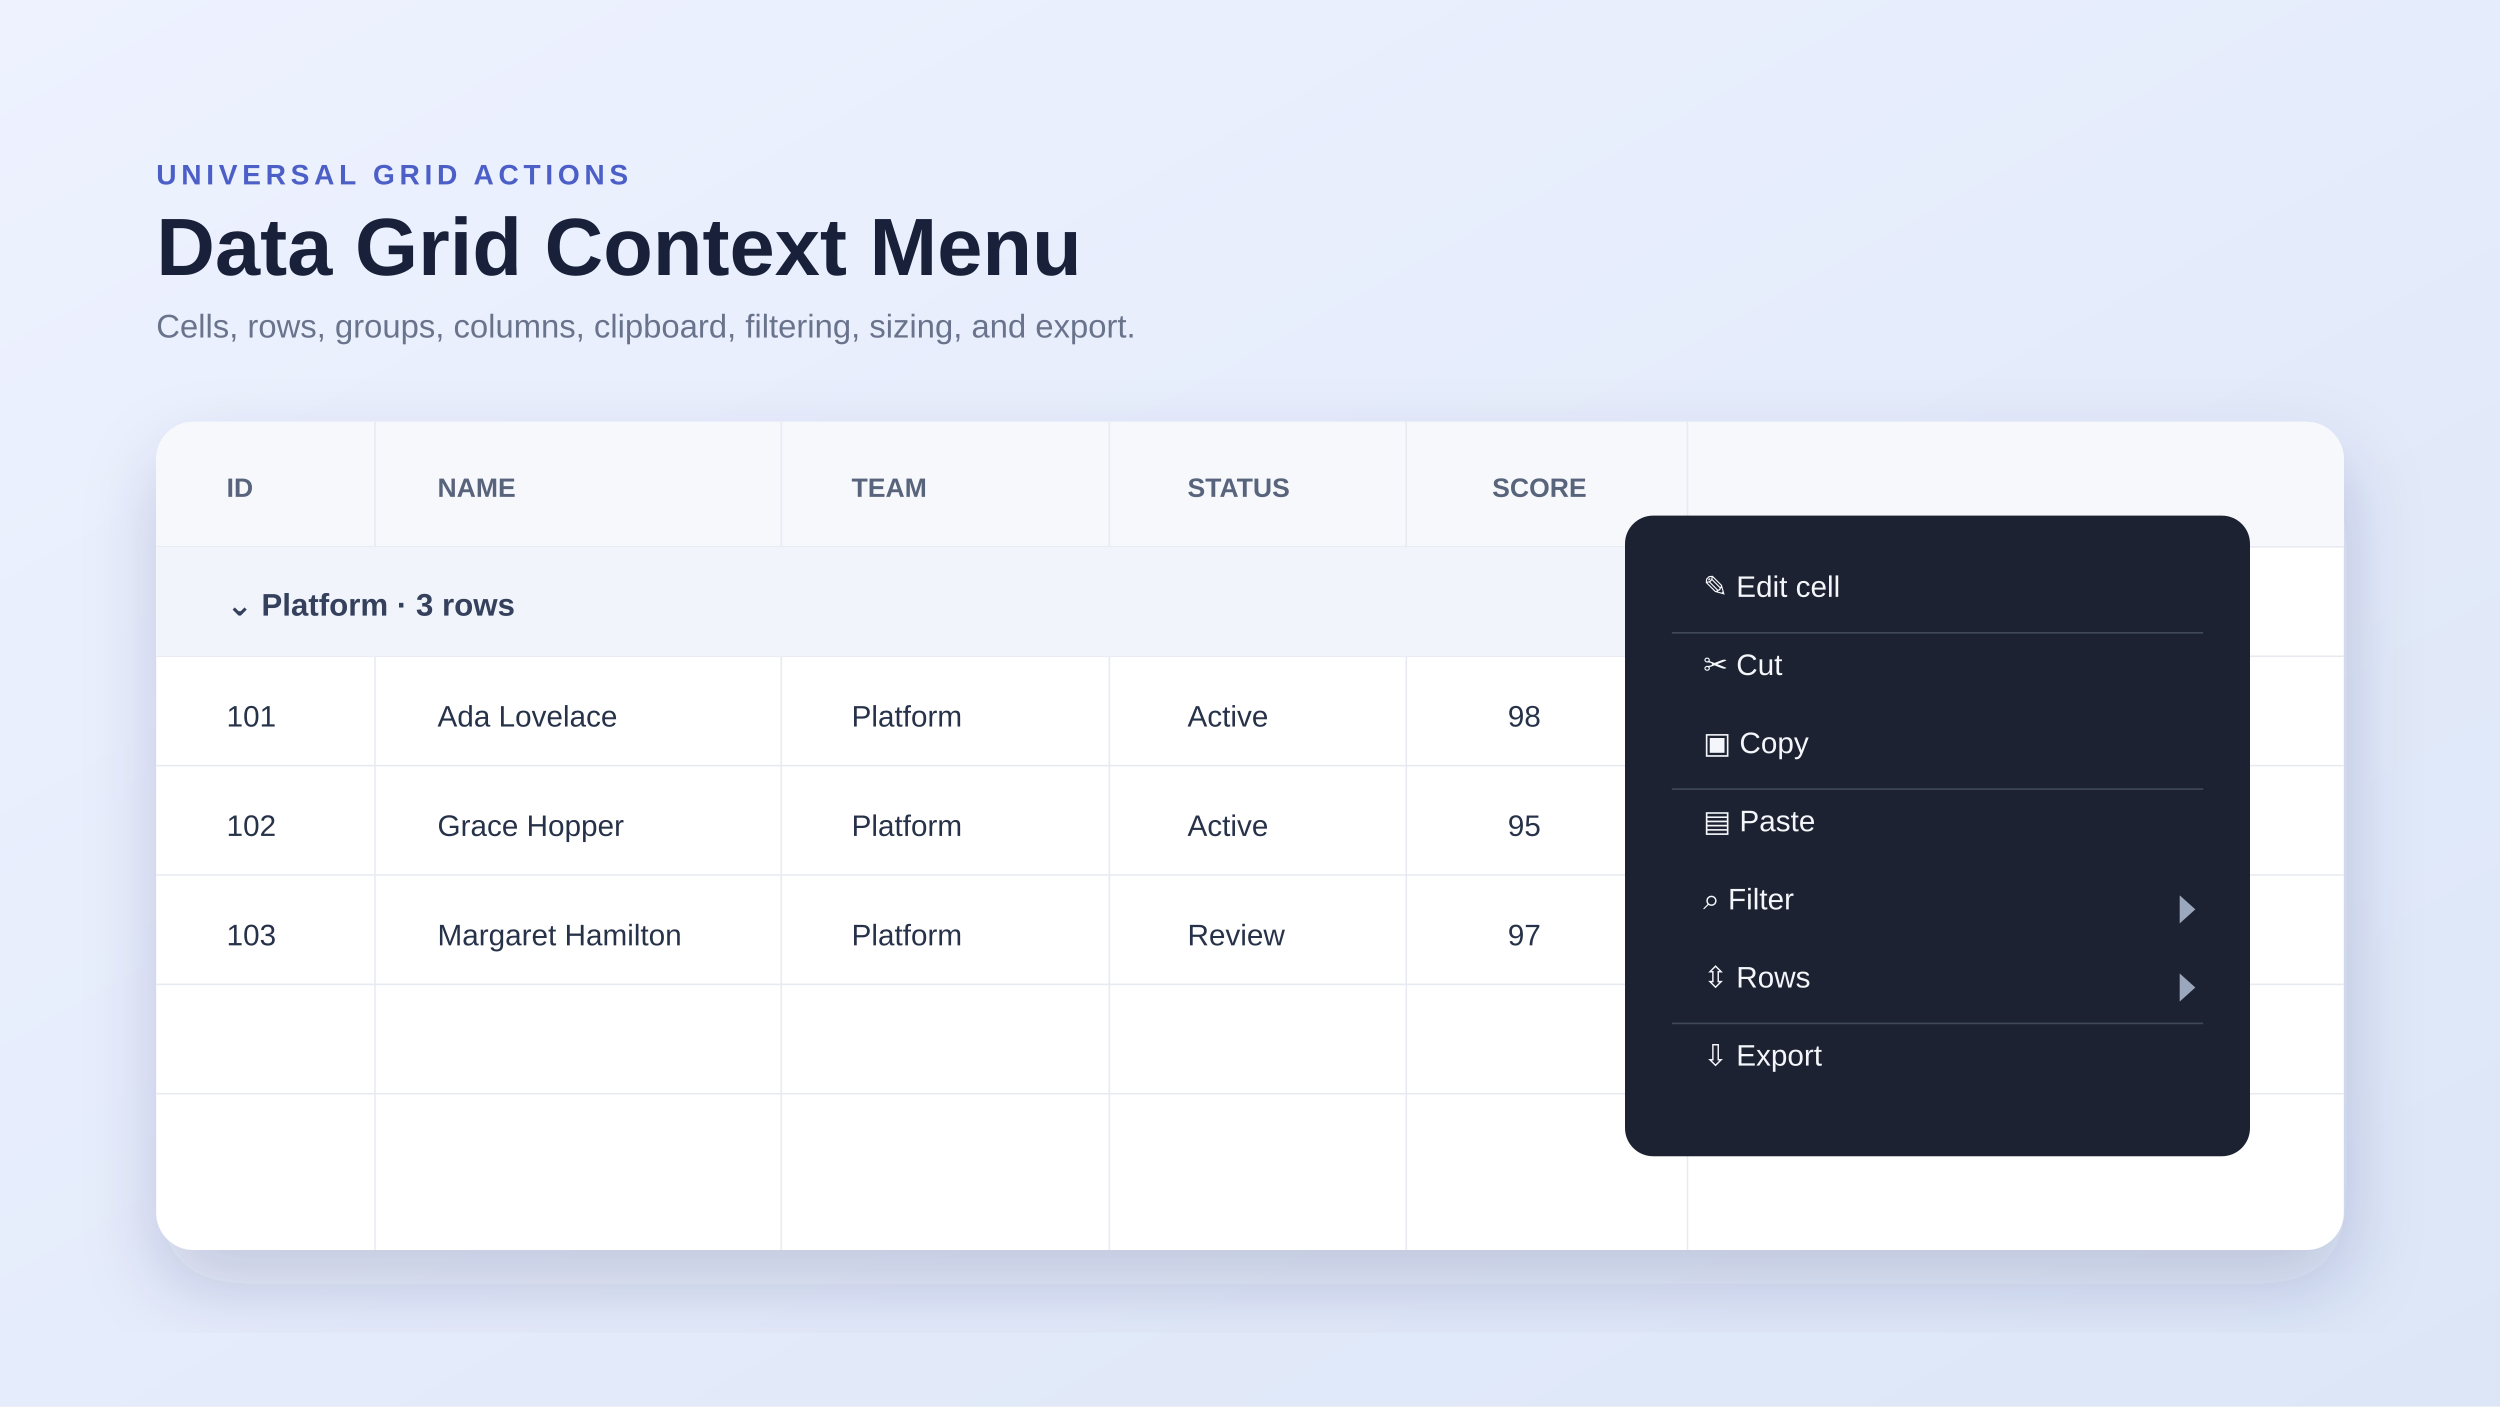
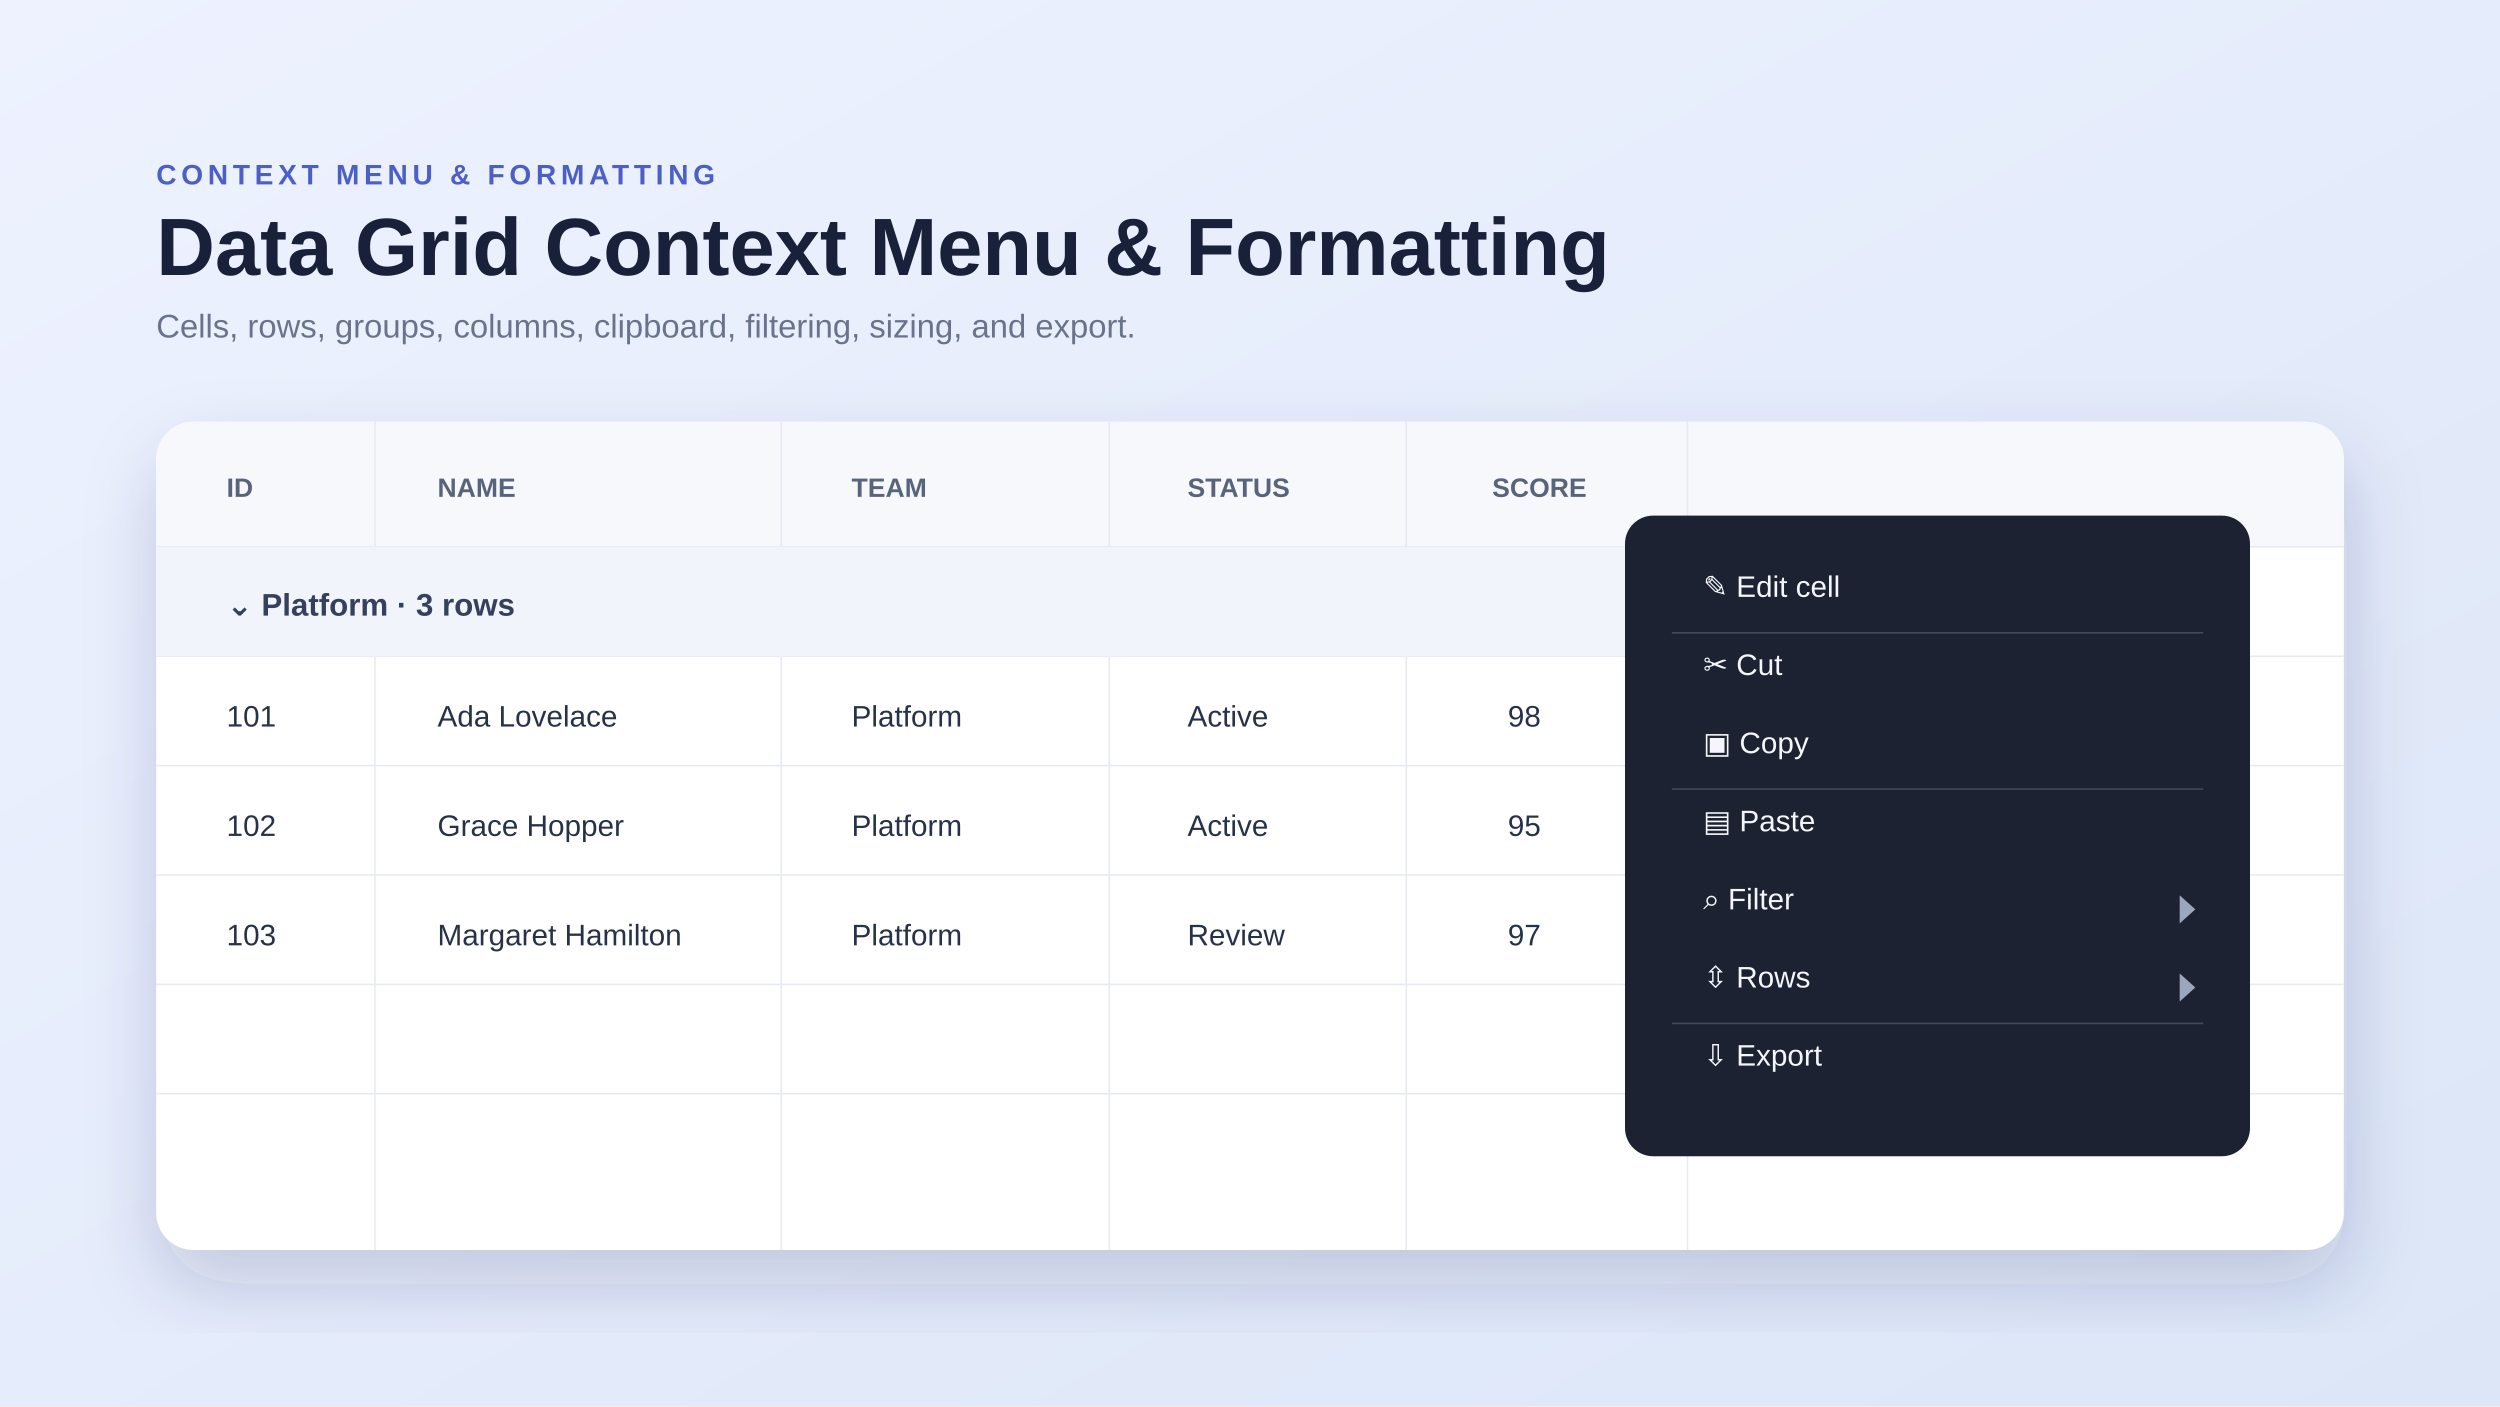
<svg xmlns="http://www.w3.org/2000/svg" width="1600" height="900" viewBox="0 0 1600 900" role="img" aria-labelledby="title desc">
  <defs>
    <linearGradient id="bg" x2="1" y2="1">
      <stop stop-color="#eef2ff" />
      <stop offset="1" stop-color="#dce6f7" />
    </linearGradient>
    <filter id="shadow">
      <feDropShadow dy="22" stdDeviation="24" flood-color="#22305e" flood-opacity=".18" />
    </filter>
  </defs>
  <rect width="1600" height="900" fill="url(#bg)" />
-   <text x="100" y="118" fill="#4c5fc7" font-family="Arial" font-size="18" font-weight="700" letter-spacing="3">UNIVERSAL GRID ACTIONS</text>
-   <text x="100" y="176" fill="#182139" font-family="Arial" font-size="52" font-weight="700">Data Grid Context Menu</text>
+   <text x="100" y="118" fill="#4c5fc7" font-family="Arial" font-size="18" font-weight="700" letter-spacing="3">CONTEXT MENU &amp; FORMATTING</text>
+   <text x="100" y="176" fill="#182139" font-family="Arial" font-size="52" font-weight="700">Data Grid Context Menu &amp; Formatting</text>
  <text x="100" y="216" fill="#69748c" font-family="Arial" font-size="21">Cells, rows, groups, columns, clipboard, filtering, sizing, and export.</text>
  <g filter="url(#shadow)">
    <rect x="100" y="270" width="1400" height="530" rx="24" fill="#fff" />
    <path fill="#f6f8fc" d="M124 270h1352a24 24 0 0 1 24 24v56H100v-56a24 24 0 0 1 24-24Z" />
    <g fill="#59647b" font-family="Arial" font-size="17" font-weight="700">
      <text x="145" y="318">ID</text>
      <text x="280" y="318">NAME</text>
      <text x="545" y="318">TEAM</text>
      <text x="760" y="318">STATUS</text>
      <text x="955" y="318">SCORE</text>
    </g>
    <g stroke="#e7eaf1">
      <path d="M100 350h1400M100 420h1400M100 490h1400M100 560h1400M100 630h1400M100 700h1400" />
      <path d="M240 270v530M500 270v530M710 270v530M900 270v530M1080 270v530" />
    </g>
    <rect x="100" y="350" width="980" height="70" fill="#f1f4fb" />
    <text x="145" y="394" fill="#34405b" font-family="Arial" font-size="20" font-weight="700">⌄ Platform · 3 rows</text>
    <g fill="#283249" font-family="Arial" font-size="19">
      <text x="145" y="465">101</text>
      <text x="280" y="465">Ada Lovelace</text>
      <text x="545" y="465">Platform</text>
      <text x="760" y="465">Active</text>
      <text x="965" y="465">98</text>
      <text x="145" y="535">102</text>
      <text x="280" y="535">Grace Hopper</text>
      <text x="545" y="535">Platform</text>
      <text x="760" y="535">Active</text>
      <text x="965" y="535">95</text>
      <text x="145" y="605">103</text>
      <text x="280" y="605">Margaret Hamilton</text>
      <text x="545" y="605">Platform</text>
      <text x="760" y="605">Review</text>
      <text x="965" y="605">97</text>
    </g>
    <rect x="1040" y="330" width="400" height="410" rx="18" fill="#1d2330" />
    <g fill="#f4f6fb" font-family="Arial" font-size="19">
      <text x="1090" y="382">✎  Edit cell</text>
      <text x="1090" y="432">✂  Cut</text>
      <text x="1090" y="482">▣  Copy</text>
      <text x="1090" y="532">▤  Paste</text>
      <text x="1090" y="582">⌕  Filter</text>
      <text x="1090" y="632">⇳  Rows</text>
      <text x="1090" y="682">⇩  Export</text>
    </g>
    <g stroke="#40495c">
      <path d="M1070 405h340M1070 505h340M1070 655h340" />
    </g>
    <path fill="#9ba7bd" d="m1395 573 10 9-10 9Z" />
    <path fill="#9ba7bd" d="m1395 623 10 9-10 9Z" />
  </g>
</svg>
